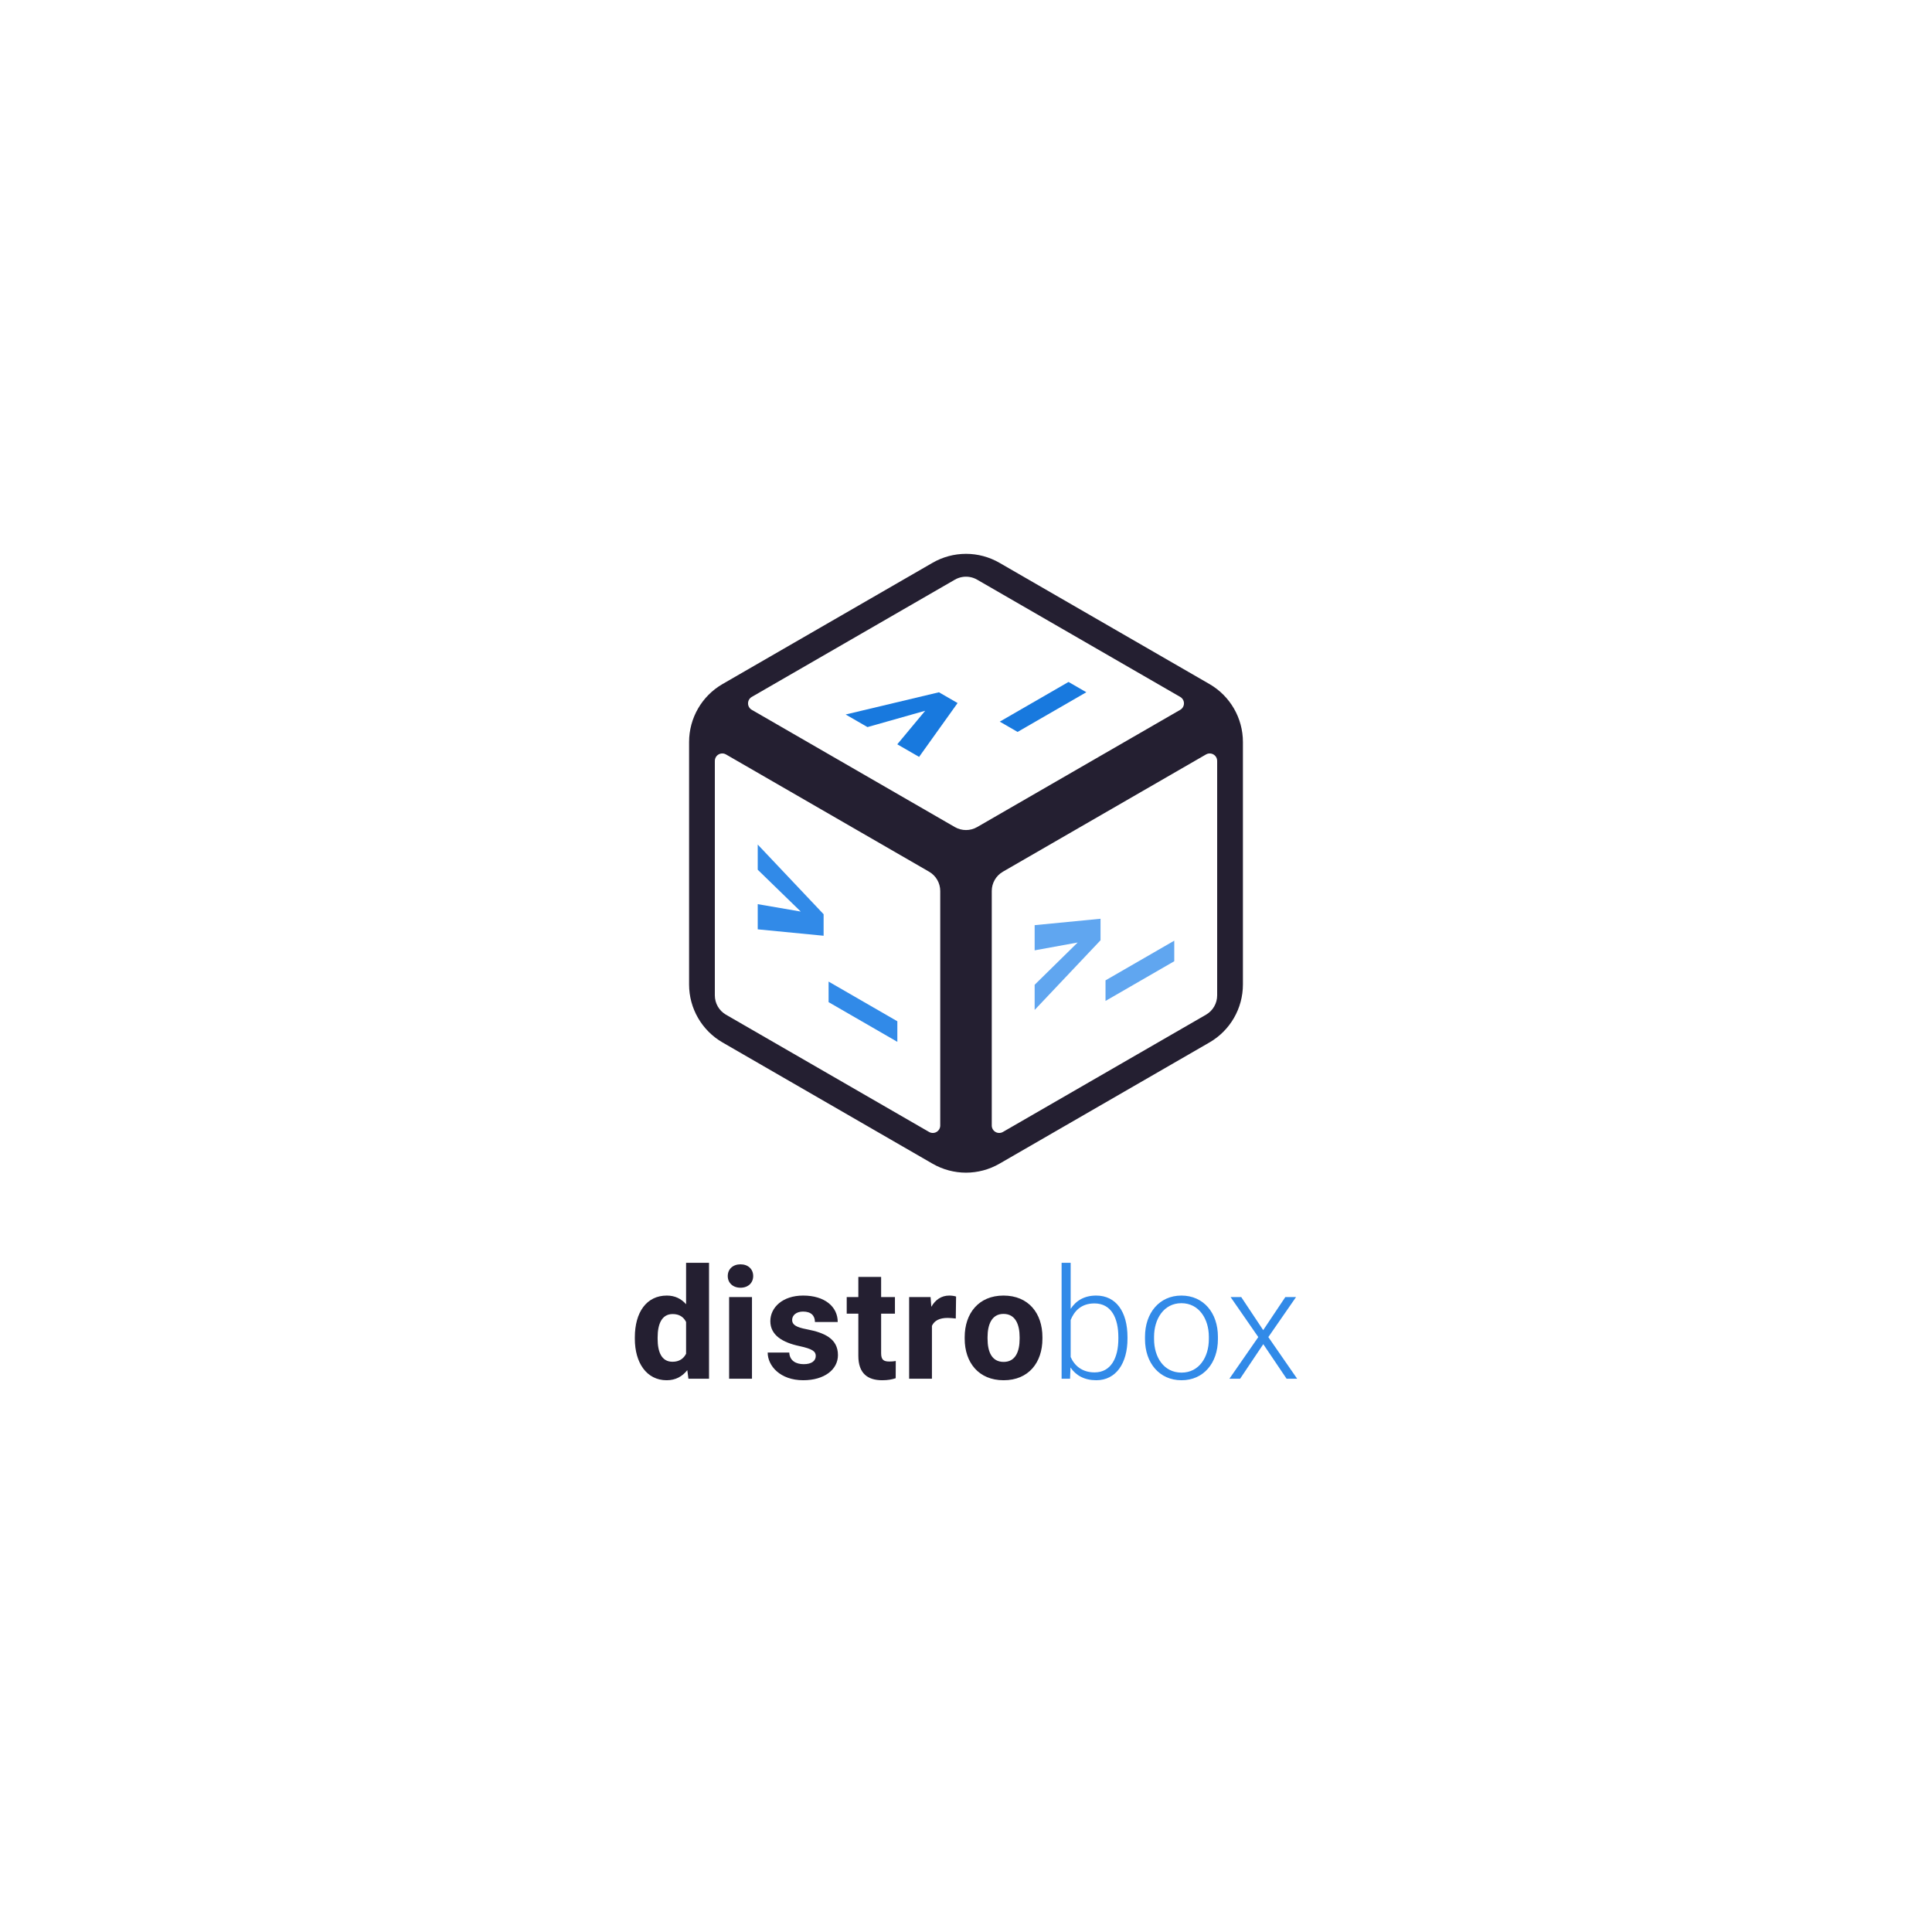
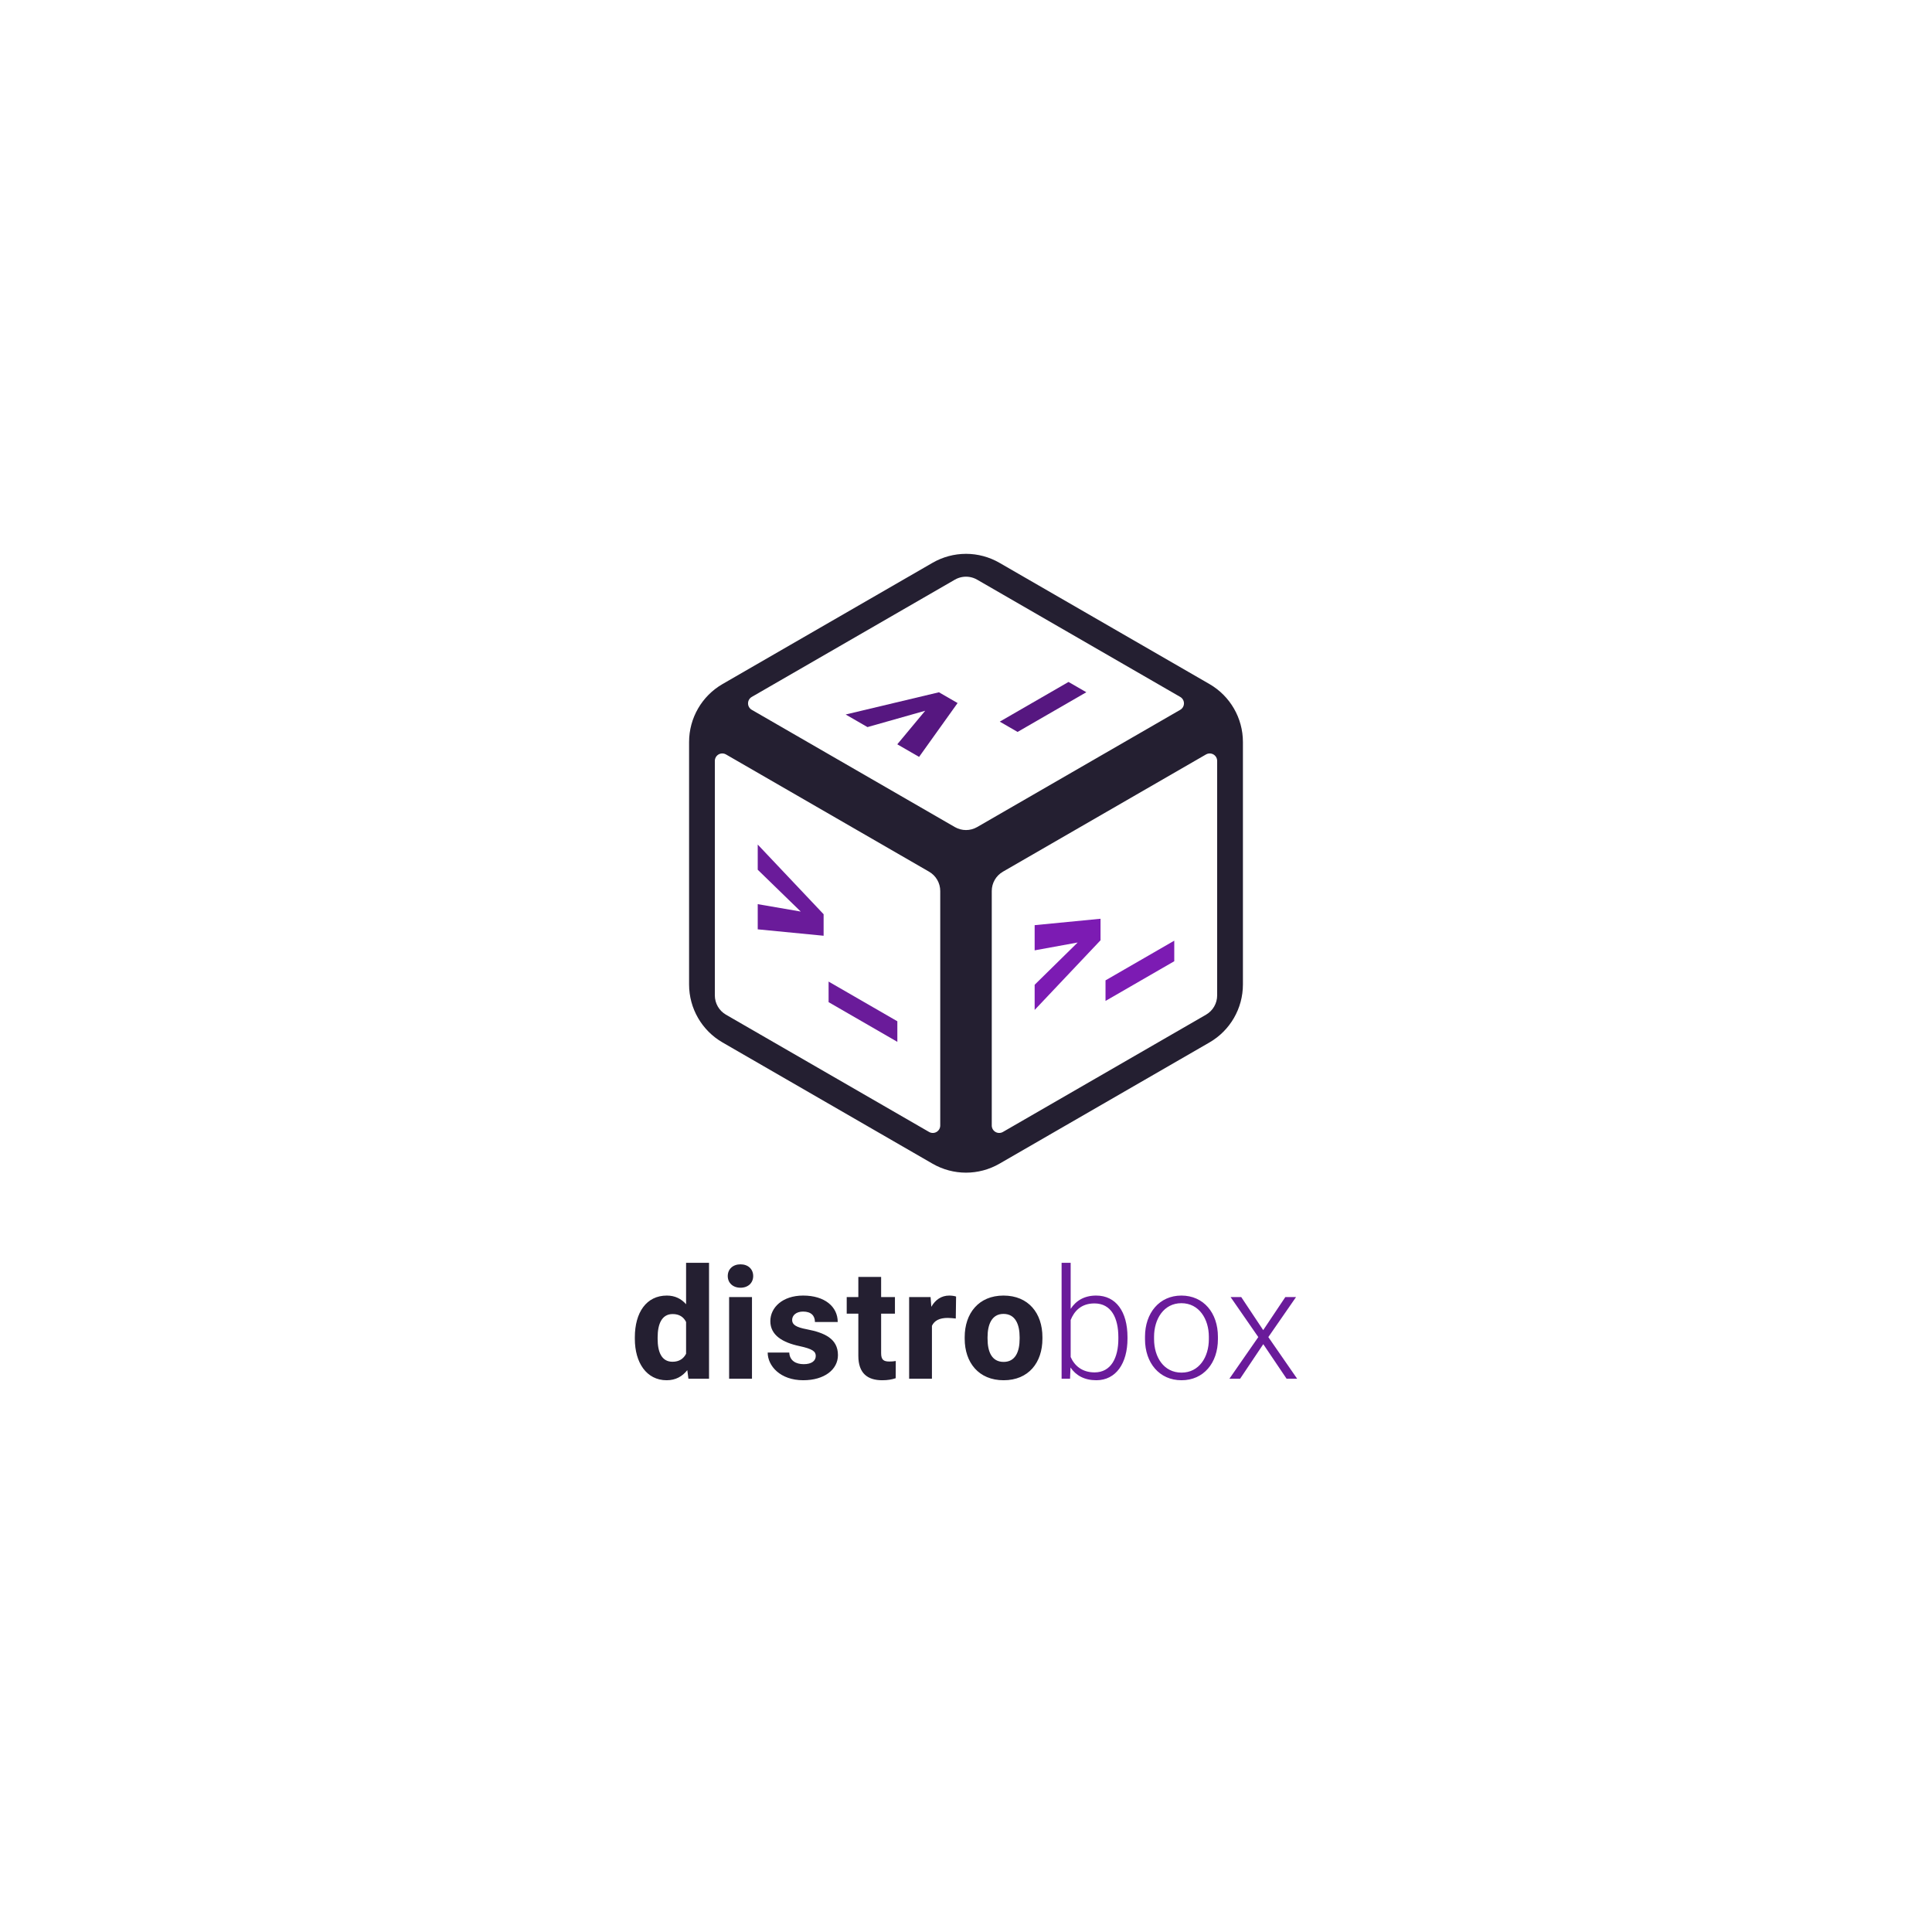
<svg xmlns="http://www.w3.org/2000/svg" width="300" height="300">
  <defs>
    <path id="a" d="M305 175h145v50H305z" />
  </defs>
  <path d="M-132 51.781a10.392 10.392 0 0 0-5.195 1.393L-169.805 72A10.392 10.392 0 0 0-175 81v37.652a10.392 10.392 0 0 0 5.195 9l32.61 18.827a10.392 10.392 0 0 0 10.39 0l32.61-18.827a10.392 10.392 0 0 0 5.195-9V81a10.392 10.392 0 0 0-5.195-9l-32.61-18.826A10.392 10.392 0 0 0-132 51.78Zm-.602 3.6a3.464 3.464 0 0 1 2.334.412L-98.732 74a1.155 1.155 0 0 1 0 2l-31.536 18.207a3.464 3.464 0 0 1-3.464 0L-165.268 76a1.155 1.155 0 0 1 0-2l31.536-18.207a3.464 3.464 0 0 1 1.13-.412zm-37.443 27.412a1.155 1.155 0 0 1 .777.137l31.536 18.207a3.464 3.464 0 0 1 1.732 3v36.414a1.155 1.155 0 0 1-1.732 1l-31.536-18.207a3.464 3.464 0 0 1-1.732-3V83.93a1.155 1.155 0 0 1 .955-1.137zm76.09 0A1.155 1.155 0 0 1-93 83.93v36.414a3.464 3.464 0 0 1-1.732 3l-31.536 18.207a1.155 1.155 0 0 1-1.732-1v-36.414a3.464 3.464 0 0 1 1.732-3l31.536-18.207a1.155 1.155 0 0 1 .777-.137z" style="fill:#241f31;fill-opacity:1;stroke-width:19.861;stroke-linecap:round;stroke-linejoin:round" transform="translate(282 34.219)" />
-   <g style="font-weight:700;font-size:24px;font-family:Heebo;-inkscape-font-specification:&quot;Heebo Bold&quot;;text-align:center;text-anchor:middle;white-space:pre;shape-inside:url(#rect2729);fill:#60a6f0;fill-opacity:1;stroke-width:12;stroke-linecap:round;stroke-linejoin:round" transform="translate(221.314 -116.583)">
-     <path d="m-60.654 264.152 6.68-1.218-6.68 6.563v3.91l10.23-10.818v-3.342l-10.23.994zm21.679 1.691v-3.193l-10.675 6.163v3.194z" aria-label="&gt;_" style="fill:#60a6f0;fill-opacity:1" />
+   <g style="font-weight:700;font-size:24px;font-family:Heebo;-inkscape-font-specification:&quot;Heebo Bold&quot;;text-align:center;text-anchor:middle;white-space:pre;shape-inside:url(#rect2729);fill:#7c1bb3;fill-opacity:1;stroke-width:12;stroke-linecap:round;stroke-linejoin:round" transform="translate(221.314 -116.583)">
+     <path d="m-60.654 264.152 6.68-1.218-6.68 6.563v3.91l10.23-10.818v-3.342l-10.23.994zm21.679 1.691v-3.193l-10.675 6.163v3.194z" aria-label="&gt;_" style="fill:#7c1bb3;fill-opacity:1" />
  </g>
-   <g style="font-weight:700;font-size:24px;font-family:Heebo;-inkscape-font-specification:&quot;Heebo Bold&quot;;text-align:center;text-anchor:middle;white-space:pre;shape-inside:url(#rect2729);fill:#318ae8;fill-opacity:1;stroke-width:12;stroke-linecap:round;stroke-linejoin:round" transform="translate(178.314 -116.583)">
-     <path d="m-60.654 251.635 6.68 6.495-6.68-1.15v3.91l10.23.995v-3.342l-10.23-10.818Zm21.679 26.725v-3.194l-10.675-6.163v3.193z" aria-label="&gt;_" style="fill:#318ae8;fill-opacity:1" />
+   <g style="font-weight:700;font-size:24px;font-family:Heebo;-inkscape-font-specification:&quot;Heebo Bold&quot;;text-align:center;text-anchor:middle;white-space:pre;shape-inside:url(#rect2729);fill:#6a1b9a;fill-opacity:1;stroke-width:12;stroke-linecap:round;stroke-linejoin:round" transform="translate(178.314 -116.583)">
+     <path d="m-60.654 251.635 6.68 6.495-6.68-1.15v3.91l10.23.995v-3.342l-10.23-10.818Zm21.679 26.725v-3.194l-10.675-6.163v3.193z" aria-label="&gt;_" style="fill:#6a1b9a;fill-opacity:1" />
  </g>
-   <g style="font-weight:700;font-size:24px;font-family:Heebo;-inkscape-font-specification:&quot;Heebo Bold&quot;;text-align:center;text-anchor:middle;white-space:pre;shape-inside:url(#rect2729);fill:#1879de;fill-opacity:1;stroke-width:12;stroke-linecap:round;stroke-linejoin:round" transform="translate(199.814 -153.824)">
-     <path d="m-65.113 266.726 8.965-2.537-4.336 5.21 3.386 1.955 5.977-8.362-2.895-1.672-14.484 3.45zm33.984-5.412-2.766-1.597-10.675 6.163 2.765 1.597z" aria-label="&gt;_" style="fill:#1879de;fill-opacity:1" />
+   <g style="font-weight:700;font-size:24px;font-family:Heebo;-inkscape-font-specification:&quot;Heebo Bold&quot;;text-align:center;text-anchor:middle;white-space:pre;shape-inside:url(#rect2729);fill:#561780;fill-opacity:1;stroke-width:12;stroke-linecap:round;stroke-linejoin:round" transform="translate(199.814 -153.824)">
+     <path d="m-65.113 266.726 8.965-2.537-4.336 5.21 3.386 1.955 5.977-8.362-2.895-1.672-14.484 3.45zm33.984-5.412-2.766-1.597-10.675 6.163 2.765 1.597z" aria-label="&gt;_" style="fill:#561780;fill-opacity:1" />
  </g>
  <g aria-label="distrobox" style="font-weight:700;font-size:24px;font-family:Heebo;-inkscape-font-specification:&quot;Heebo Bold&quot;;letter-spacing:.4px;white-space:pre;shape-inside:url(#a);fill:#241f31;stroke-width:12;stroke-linecap:round;stroke-linejoin:round" transform="translate(-207.16 18.967)">
    <path d="M305.738 188.689v.246c0 3.68 1.805 6.422 4.946 6.422 1.382 0 2.425-.586 3.199-1.57l.176 1.335h3.199v-18h-3.563v6.434c-.75-.856-1.734-1.348-2.988-1.348-3.176 0-4.969 2.625-4.969 6.48zm3.54.246v-.246c0-2.04.632-3.61 2.331-3.61 1.008 0 1.688.434 2.086 1.23v4.934c-.398.774-1.078 1.243-2.11 1.243-1.722 0-2.308-1.57-2.308-3.551zm10.888-9.762c0 1.055.785 1.817 1.98 1.817 1.195 0 1.969-.762 1.969-1.817s-.774-1.816-1.969-1.816-1.98.761-1.98 1.816zm3.761 15.95v-12.68h-3.55v12.68zm9.904-3.54c0 .762-.644 1.278-1.863 1.278-1.207 0-2.191-.528-2.25-1.805h-3.352c0 2.062 1.934 4.3 5.52 4.3 3.281 0 5.39-1.663 5.39-3.902 0-2.566-2.109-3.48-4.816-4.007-1.7-.317-2.297-.727-2.297-1.442 0-.75.657-1.312 1.7-1.312 1.277 0 1.84.668 1.84 1.617h3.538c0-2.39-2.039-4.102-5.367-4.102-3.199 0-5.097 1.852-5.097 3.973 0 2.203 1.933 3.316 4.5 3.867 2.074.445 2.554.844 2.554 1.535zm12.295-6.563v-2.577h-2.145v-3.13h-3.539v3.13h-1.804v2.578h1.804v6.539c0 2.719 1.43 3.797 3.715 3.797.844 0 1.5-.117 2.086-.317l.012-2.672a5.225 5.225 0 0 1-.985.082c-.89 0-1.289-.257-1.289-1.289v-6.14zm5.744 10.102v-8.215c.375-.808 1.171-1.23 2.46-1.23.364 0 .903.059 1.243.094l.047-3.41c-.247-.094-.704-.153-1.055-.153-1.23 0-2.168.656-2.79 1.746l-.116-1.511h-3.329v12.68zm5.087-6.457v.246c0 3.692 2.168 6.446 6.047 6.446 3.879 0 6.023-2.754 6.023-6.446v-.246c0-3.691-2.144-6.457-6.047-6.457-3.855 0-6.023 2.766-6.023 6.457zm3.55.246v-.246c0-1.945.645-3.61 2.473-3.61 1.864 0 2.508 1.665 2.508 3.61v.246c0 2.004-.656 3.598-2.484 3.598-1.852 0-2.496-1.594-2.496-3.598z" />
-     <path d="M382.236 188.911v-.246c0-3.937-1.77-6.457-4.863-6.457-1.828 0-3.118.774-3.961 2.063v-7.149h-1.407v18h1.313l.07-1.746c.832 1.23 2.157 1.98 4.008 1.98 3.07 0 4.84-2.66 4.84-6.445zm-1.418-.246v.246c0 2.954-1.137 5.227-3.691 5.227-1.946 0-3.13-1.055-3.715-2.39v-5.743c.527-1.324 1.582-2.578 3.691-2.578 2.625 0 3.715 2.285 3.715 5.238zm4.138-.07v.387c0 3.691 2.239 6.375 5.672 6.375 3.422 0 5.649-2.684 5.649-6.375v-.387c0-3.691-2.227-6.387-5.672-6.387-3.41 0-5.649 2.696-5.649 6.387zm1.406.387v-.387c0-2.73 1.5-5.203 4.243-5.203 2.754 0 4.265 2.473 4.265 5.203v.387c0 2.777-1.511 5.191-4.242 5.191-2.765 0-4.265-2.414-4.265-5.191zm16.948-1.407-3.41-5.132h-1.653l4.3 6.21-4.488 6.47h1.664l3.598-5.368 3.621 5.367h1.64l-4.476-6.468 4.301-6.211h-1.664z" style="font-weight:300;-inkscape-font-specification:&quot;Heebo Light&quot;;fill:#318ae8;fill-opacity:1" />
+     <path d="M382.236 188.911v-.246c0-3.937-1.77-6.457-4.863-6.457-1.828 0-3.118.774-3.961 2.063v-7.149h-1.407v18h1.313l.07-1.746c.832 1.23 2.157 1.98 4.008 1.98 3.07 0 4.84-2.66 4.84-6.445zm-1.418-.246v.246c0 2.954-1.137 5.227-3.691 5.227-1.946 0-3.13-1.055-3.715-2.39v-5.743c.527-1.324 1.582-2.578 3.691-2.578 2.625 0 3.715 2.285 3.715 5.238zm4.138-.07v.387c0 3.691 2.239 6.375 5.672 6.375 3.422 0 5.649-2.684 5.649-6.375v-.387c0-3.691-2.227-6.387-5.672-6.387-3.41 0-5.649 2.696-5.649 6.387zm1.406.387v-.387c0-2.73 1.5-5.203 4.243-5.203 2.754 0 4.265 2.473 4.265 5.203v.387c0 2.777-1.511 5.191-4.242 5.191-2.765 0-4.265-2.414-4.265-5.191zm16.948-1.407-3.41-5.132h-1.653l4.3 6.21-4.488 6.47h1.664l3.598-5.368 3.621 5.367h1.64l-4.476-6.468 4.301-6.211h-1.664z" style="font-weight:300;-inkscape-font-specification:&quot;Heebo Light&quot;;fill:#6a1b9a;fill-opacity:1" />
  </g>
</svg>
